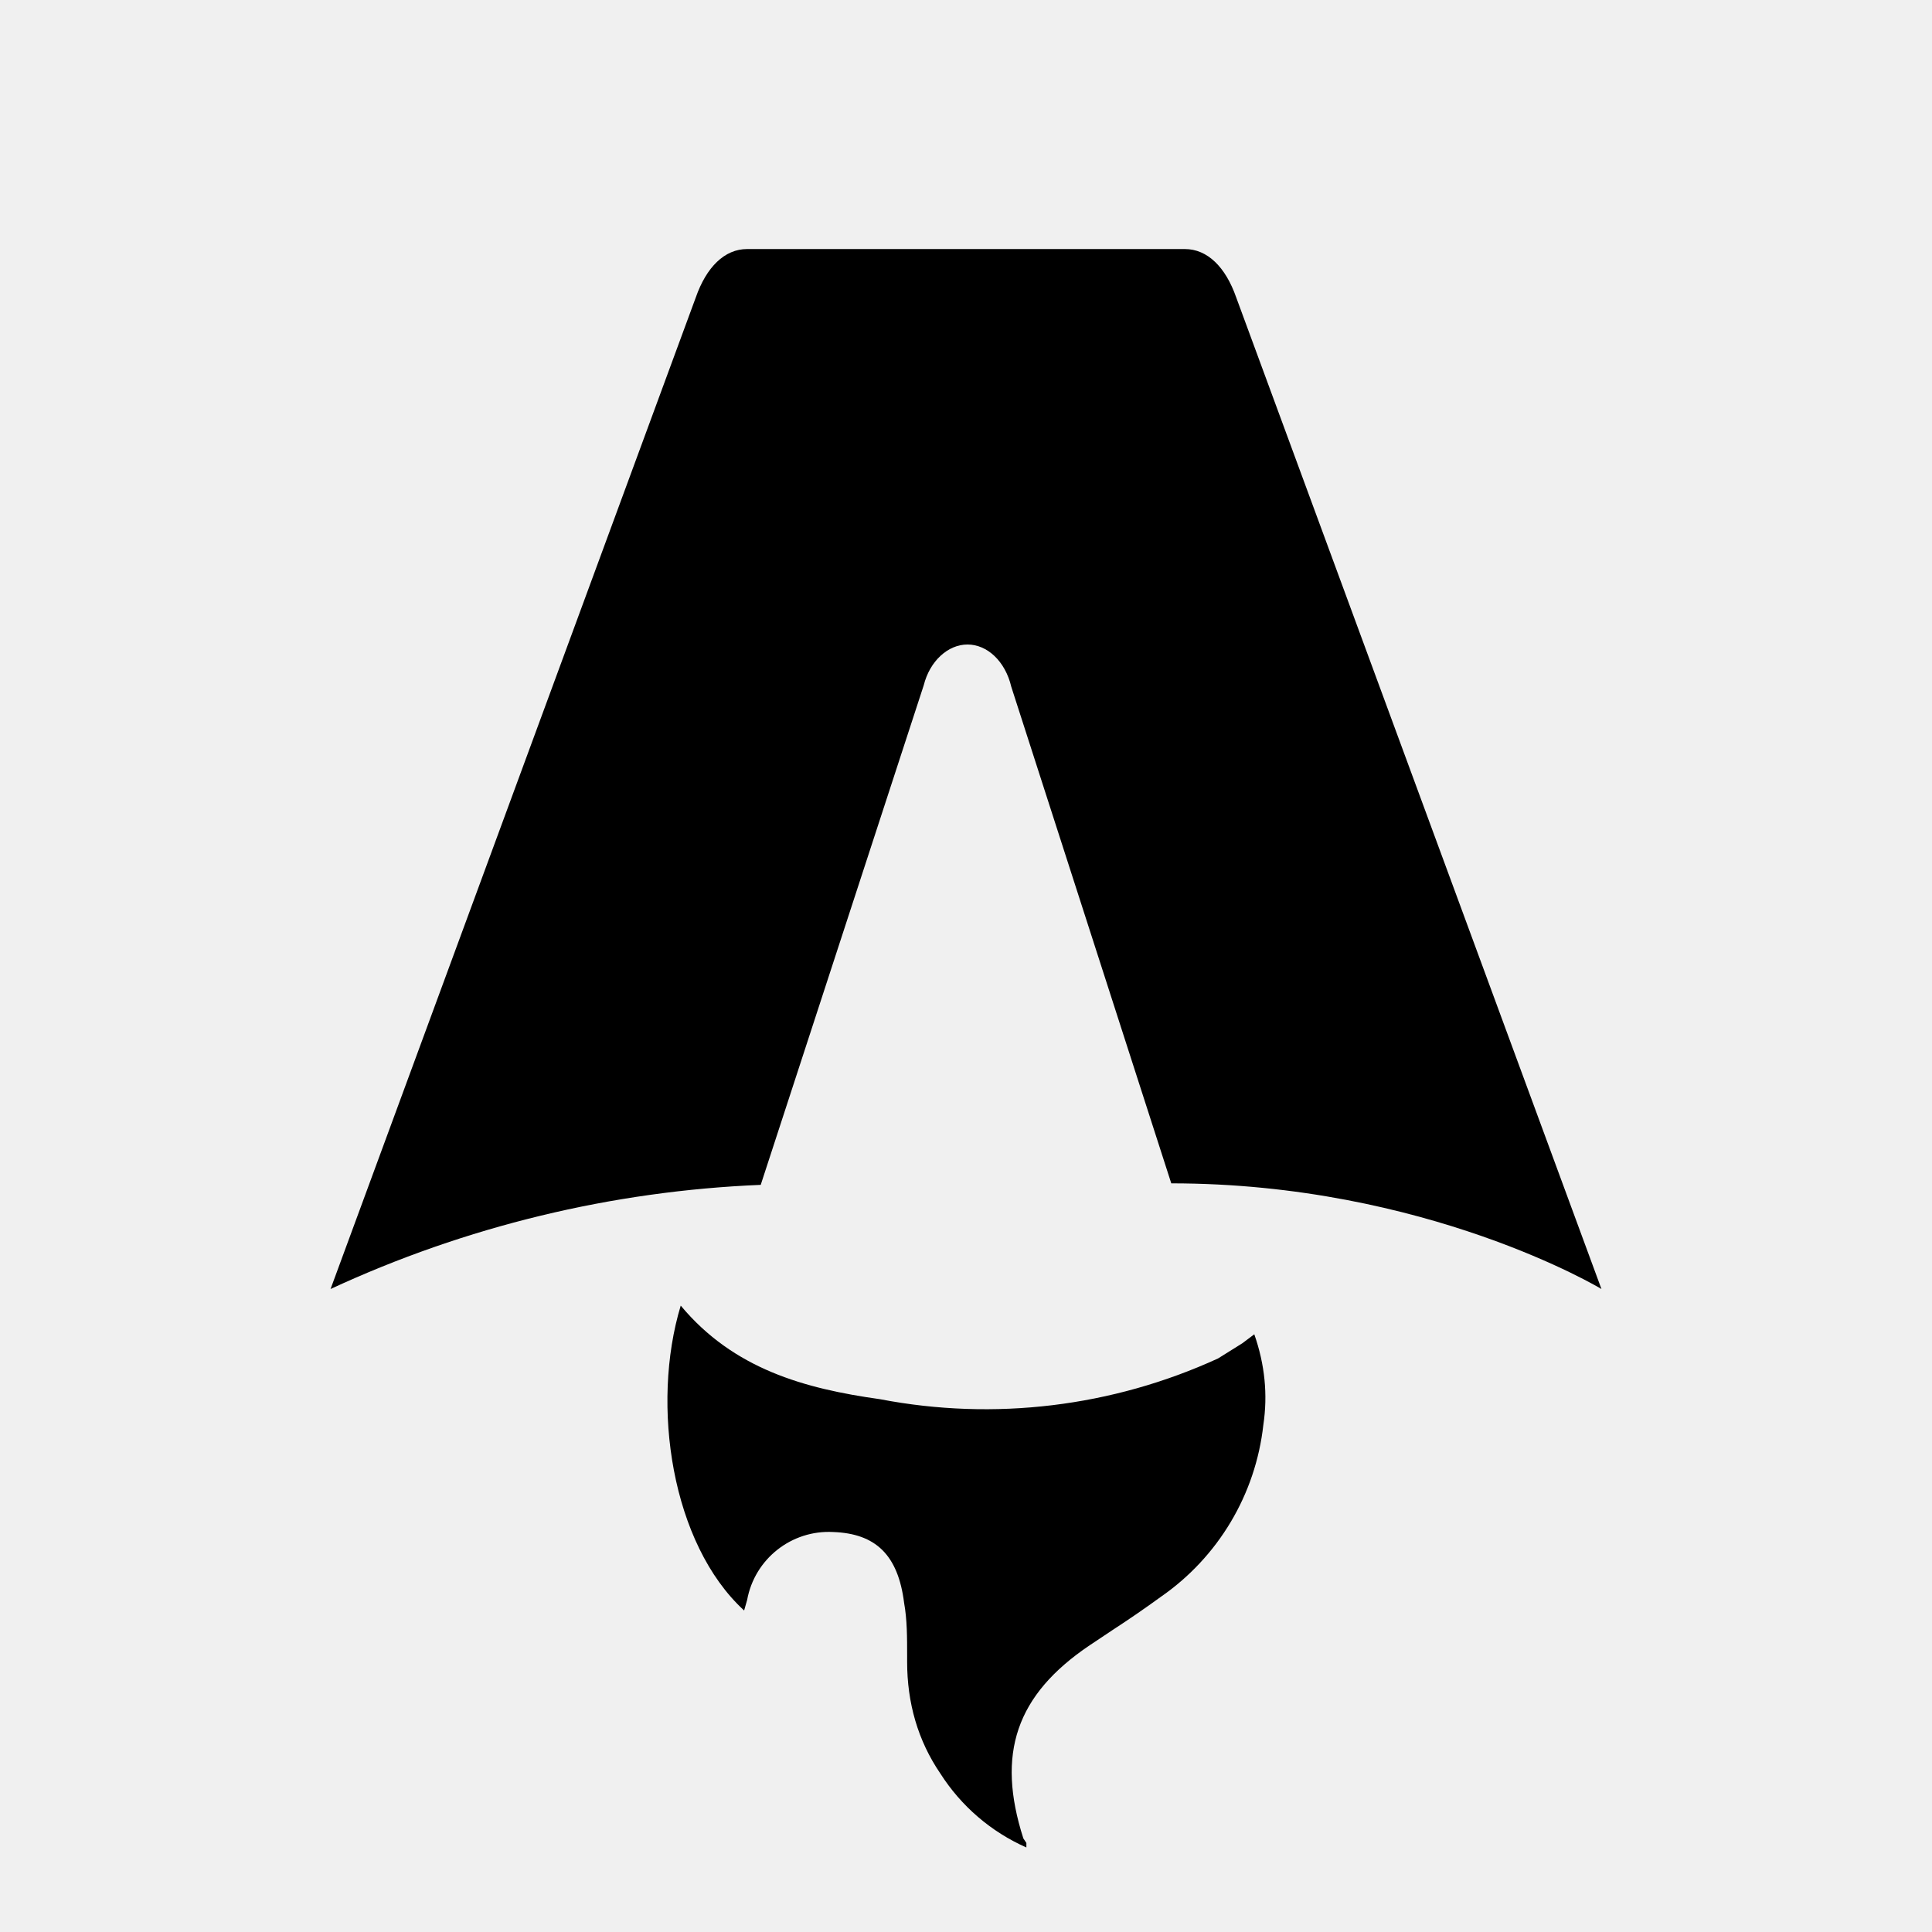
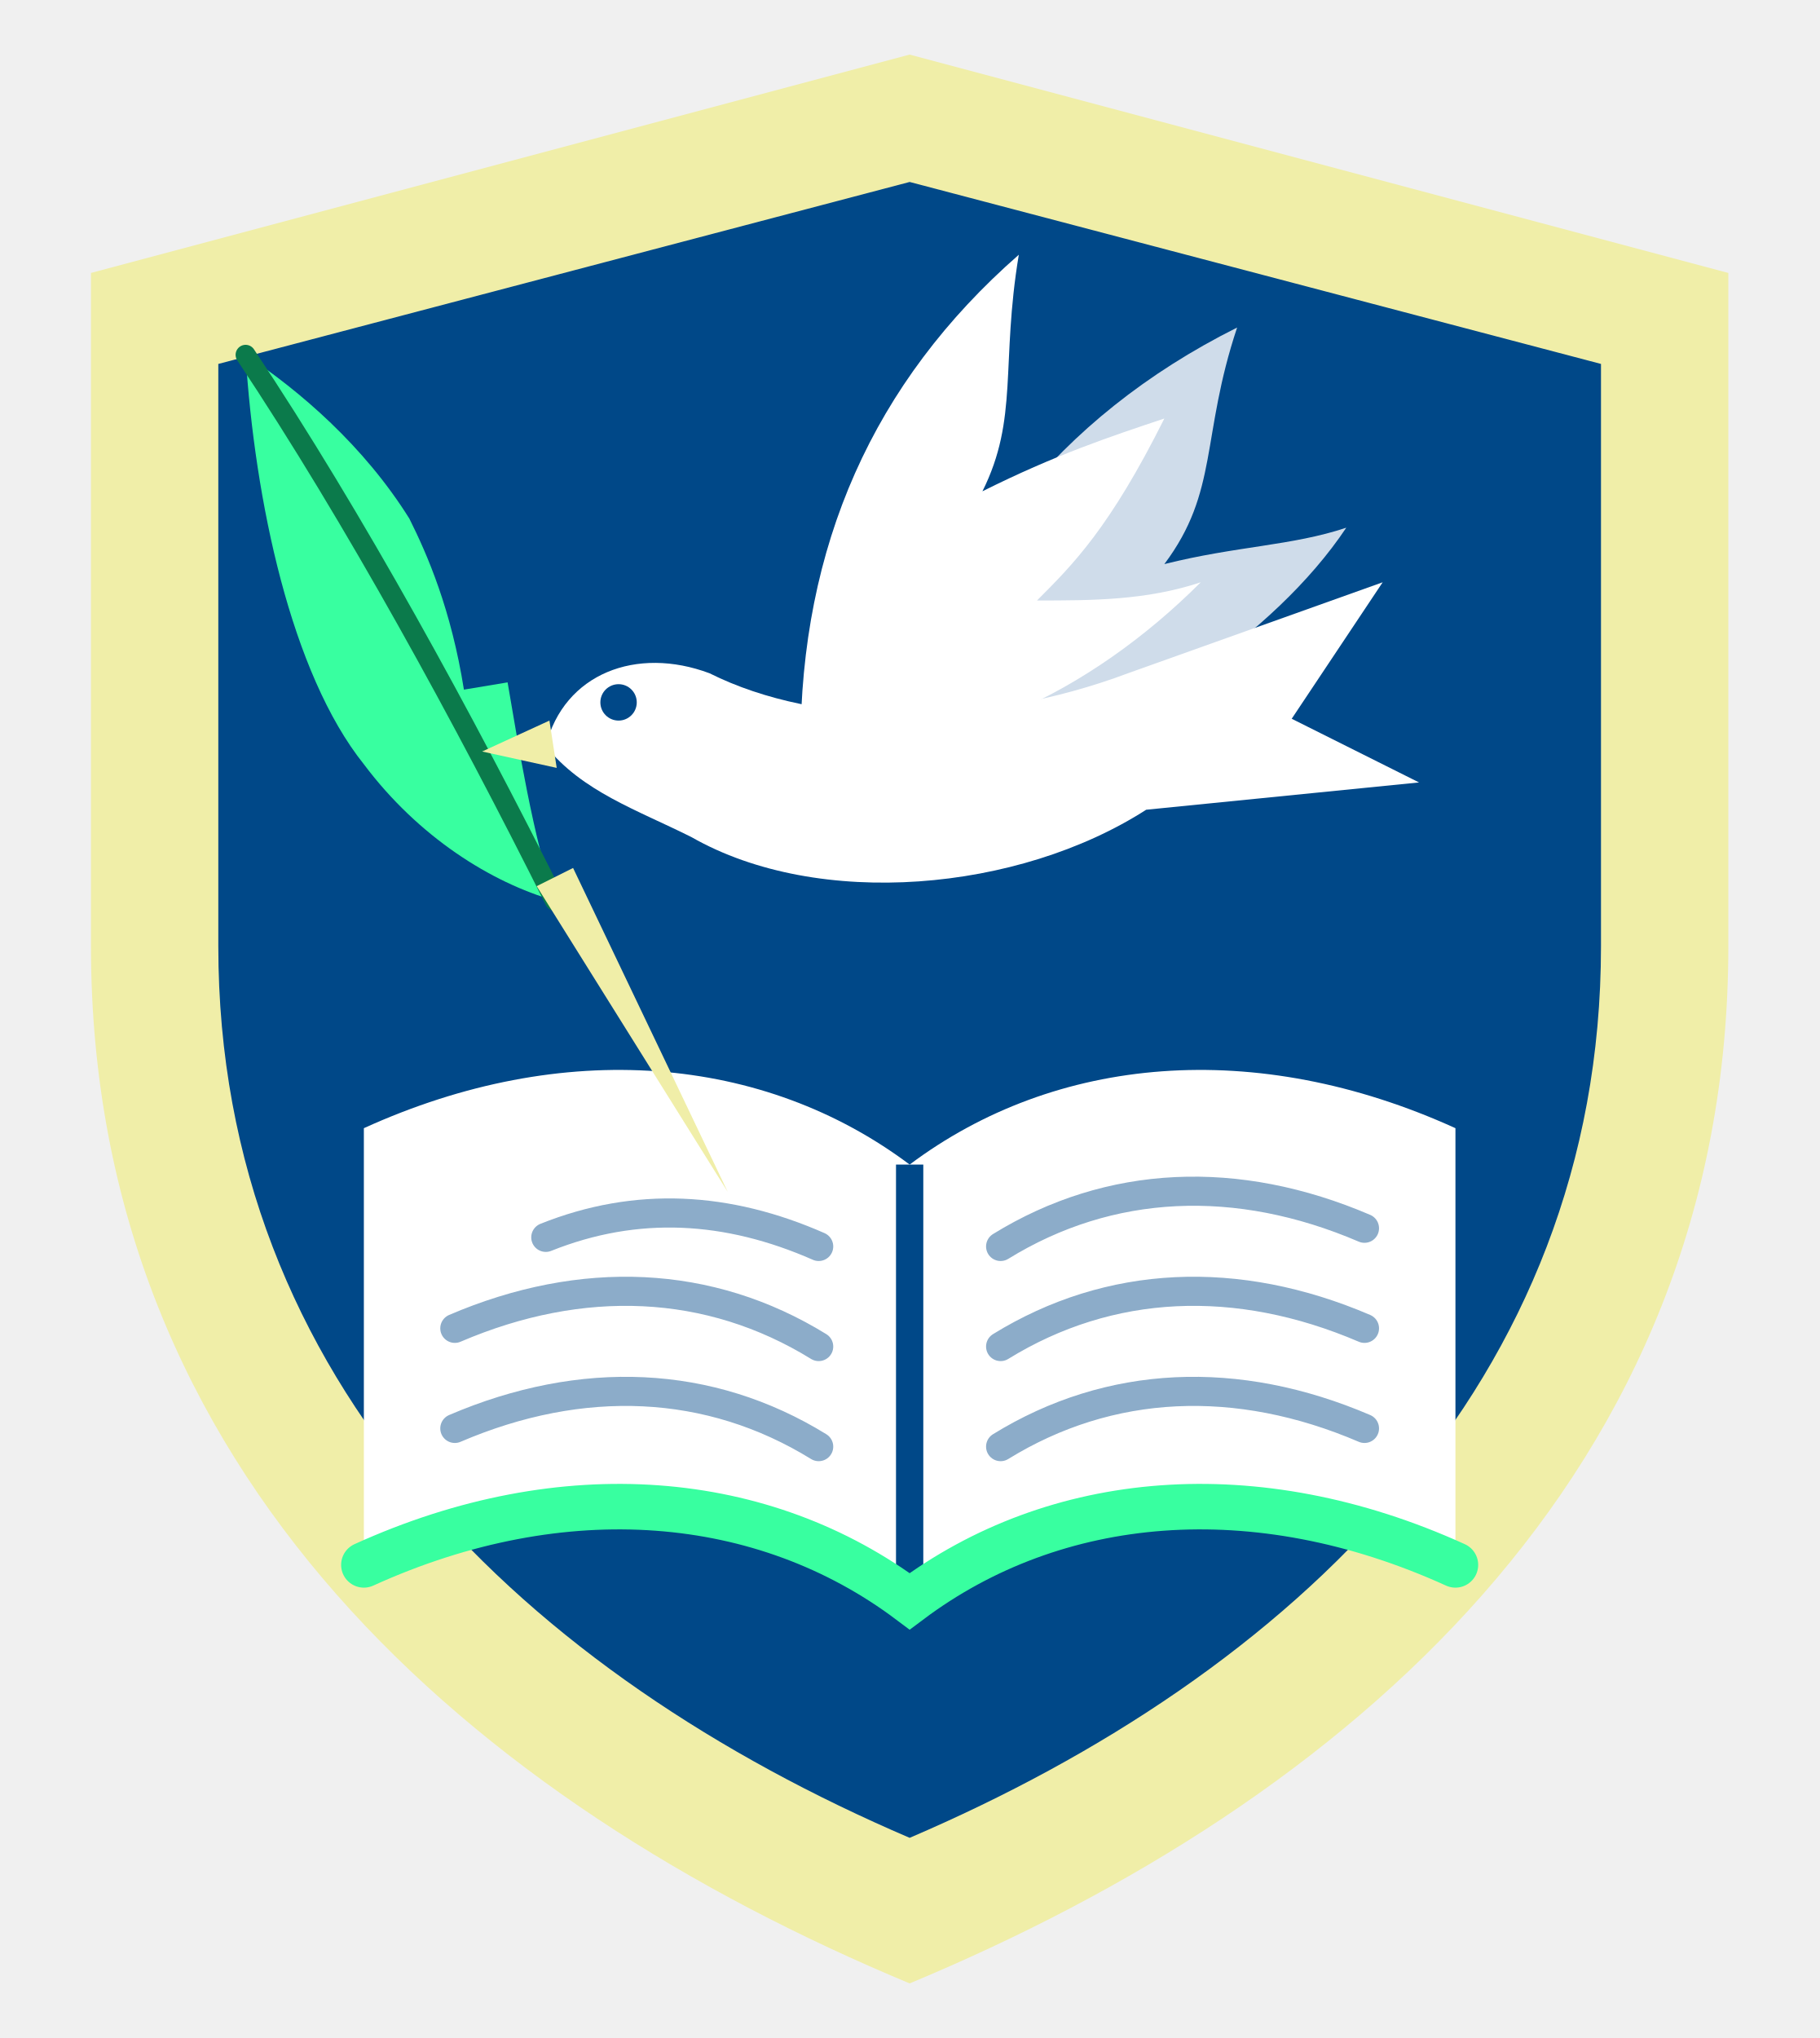
- <svg xmlns="http://www.w3.org/2000/svg" fill="none" viewBox="0 0 128 128">
-   <path d="M50.4 78.5a75.1 75.1 0 0 0-28.5 6.9l24.2-65.7c.7-2 1.9-3.2 3.4-3.2h29c1.5 0 2.7 1.2 3.4 3.2l24.2 65.7s-11.6-7-28.5-7L67 45.5c-.4-1.7-1.6-2.8-2.9-2.8-1.3 0-2.5 1.1-2.9 2.7L50.4 78.5Zm-1.1 28.2Zm-4.2-20.2c-2 6.6-.6 15.8 4.2 20.2a17.5 17.5 0 0 1 .2-.7 5.5 5.5 0 0 1 5.7-4.5c2.8.1 4.3 1.5 4.7 4.7.2 1.1.2 2.3.2 3.5v.4c0 2.7.7 5.2 2.2 7.4a13 13 0 0 0 5.7 4.9v-.3l-.2-.3c-1.8-5.6-.5-9.5 4.4-12.8l1.5-1a73 73 0 0 0 3.2-2.2 16 16 0 0 0 6.8-11.4c.3-2 .1-4-.6-6l-.8.6-1.6 1a37 37 0 0 1-22.4 2.7c-5-.7-9.7-2-13.2-6.2Z" />
-   <style>
-         path { fill: #000; }
-         @media (prefers-color-scheme: dark) {
-             path { fill: #FFF; }
-         }
-     </style>
+ <svg xmlns="http://www.w3.org/2000/svg" role="img" aria-label="Escudo de Patro Bloggers" viewBox="0 0 100 112">
+   <path d="M50 3 L95 15 V52 C95 81 74 99 50 109 C26 99 5 81 5 52 V15 Z" fill="#F0EEA8" />
+   <path d="M50 10 L88 20 V52 C88 76 71 92 50 101 C29 92 12 76 12 52 V20 Z" fill="#004888" />
+   <path d="M20 62 C31 57 42 58 50 64 V88 C42 82 31 81 20 86 Z" fill="#ffffff" />
+   <path d="M80 62 C69 57 58 58 50 64 V88 C58 82 69 81 80 86 Z" fill="#ffffff" />
+   <path d="M50 64 V88" stroke="#004888" stroke-width="1.5" />
+   <g stroke="#004888" stroke-opacity="0.45" stroke-width="1.6" fill="none" stroke-linecap="round">
+     <path d="M30 68 C35 66 40 66.3 45 68.5" />
+     <path d="M25 73 C32 70 39 70.3 45 74" />
+     <path d="M25 78.5 C32 75.5 39 75.8 45 79.5" />
+     <path d="M75 67.5 C68 64.5 61 64.8 55 68.5" />
+     <path d="M75 73 C68 70 61 70.3 55 74" />
+     <path d="M75 78.5 C68 75.5 61 75.8 55 79.5" />
+   </g>
+   <path d="M20 86 C31 81 42 82 50 88 C58 82 69 81 80 86" stroke="#38FFA0" stroke-width="2.5" fill="none" stroke-linecap="round" />
+   <g transform="translate(2.5 2.5)">
+     <path d="M11 17 C11.5 25 13.5 34.5 17.5 39.5 C20.5 43.5 24.5 46 28 47 C26.8 43.5 26 38.5 25.4 35 L23 35.4 C22.3 31 21 28 20 26 C17.5 22 14 19 11 17 Z" fill="#38FFA0" />
+     <path d="M11 17 C17 26 23 37 28 47" stroke="#0b7a4b" stroke-width="1.1" fill="none" stroke-linecap="round" />
+     <path d="M27 46.2 L29 45.2 L37.5 63 Z" fill="#F0EEA8" />
+   </g>
+   <g fill="#ffffff">
+     <path d="M50 40 C52 31 58 23 68 18 C66 24 67 27 64 31 C68 30 71 30 74 29 C70 35 62 40 56 42 Z" fill="#cfdcea" />
+     <path d="M30 41 C31 37 35 35.5 39 37 C45 40 54 40 62 37 L76 32 L71 39.5 L78 43 L63 44.5 C56 49 45 50 38 46 C35 44.5 32 43.5 30 41 Z" />
+     <path d="M44 41 C44 30 48 21 56 14 C55 20 56 23 54 27 C58 25 61 24 64 23 C61 29 59 31 57 33 C60 33 63 33 66 32 C60 38 52 42 44 41 Z" />
+   </g>
+   <circle cx="34" cy="38.6" r="1" fill="#004888" />
+   <path d="M30.2 39.6 L26.5 41.3 L30.6 42.2 Z" fill="#F0EEA8" />
</svg>
